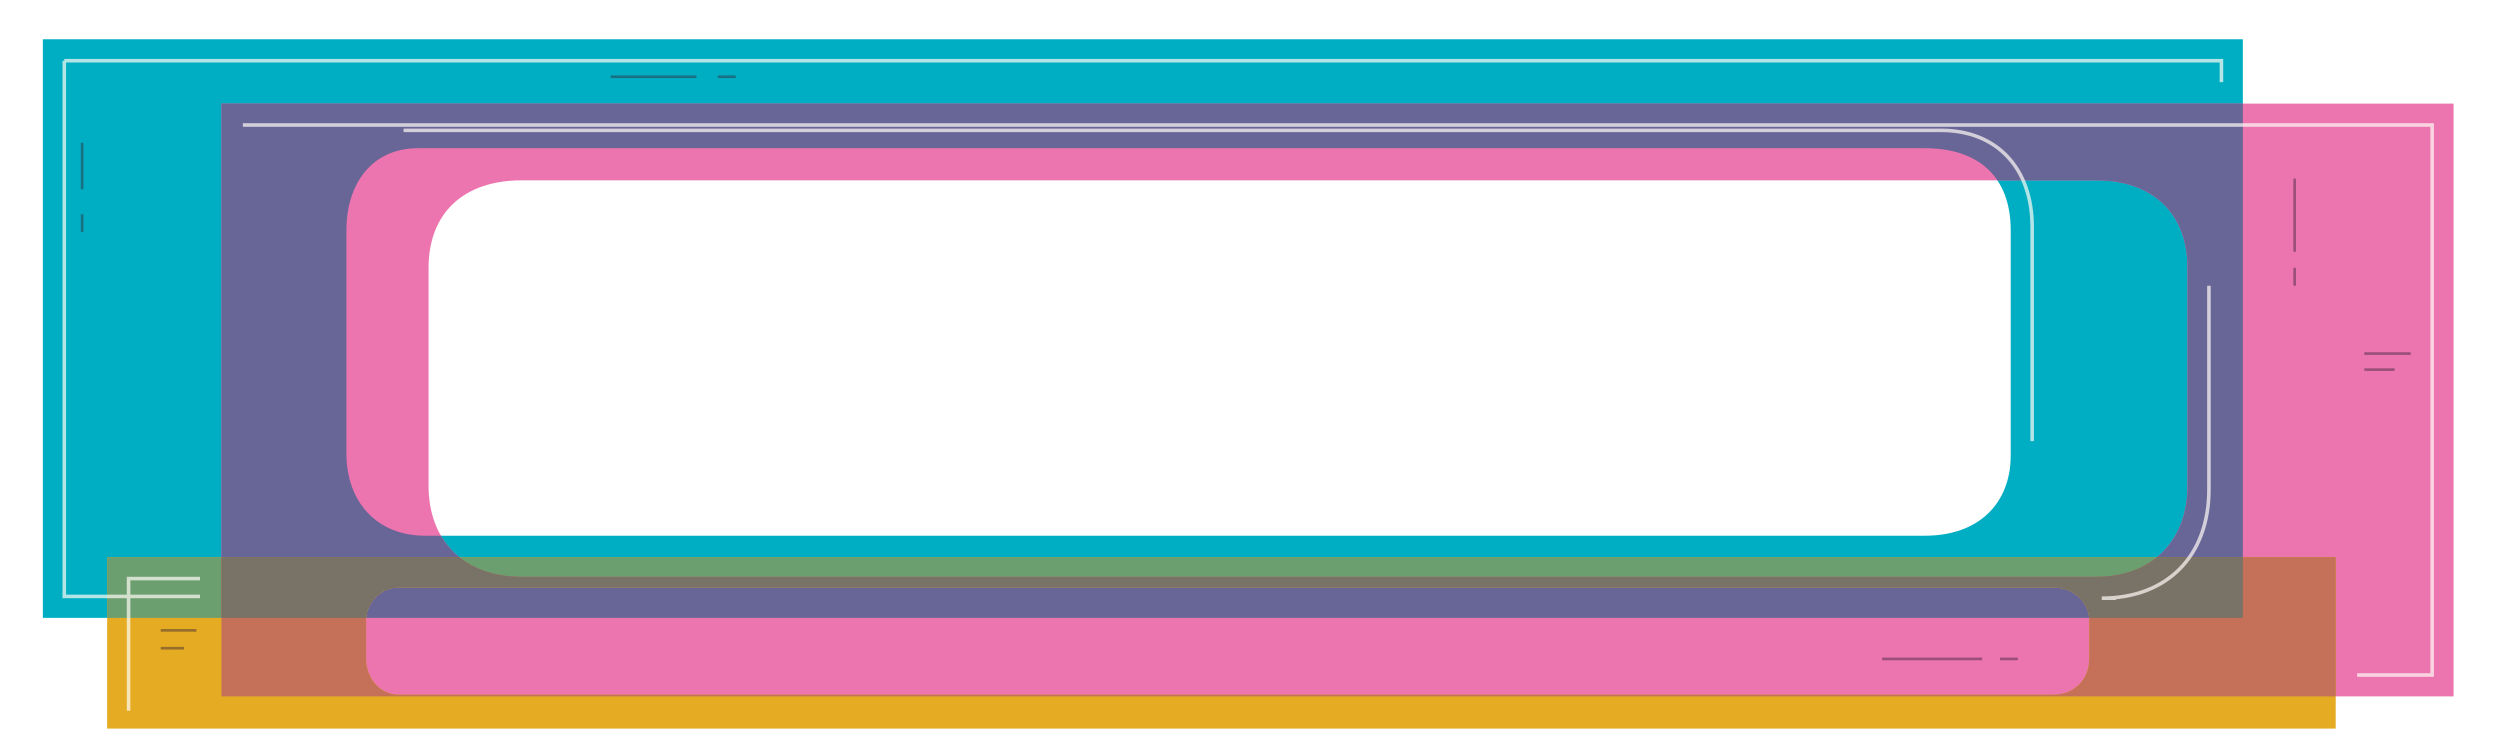
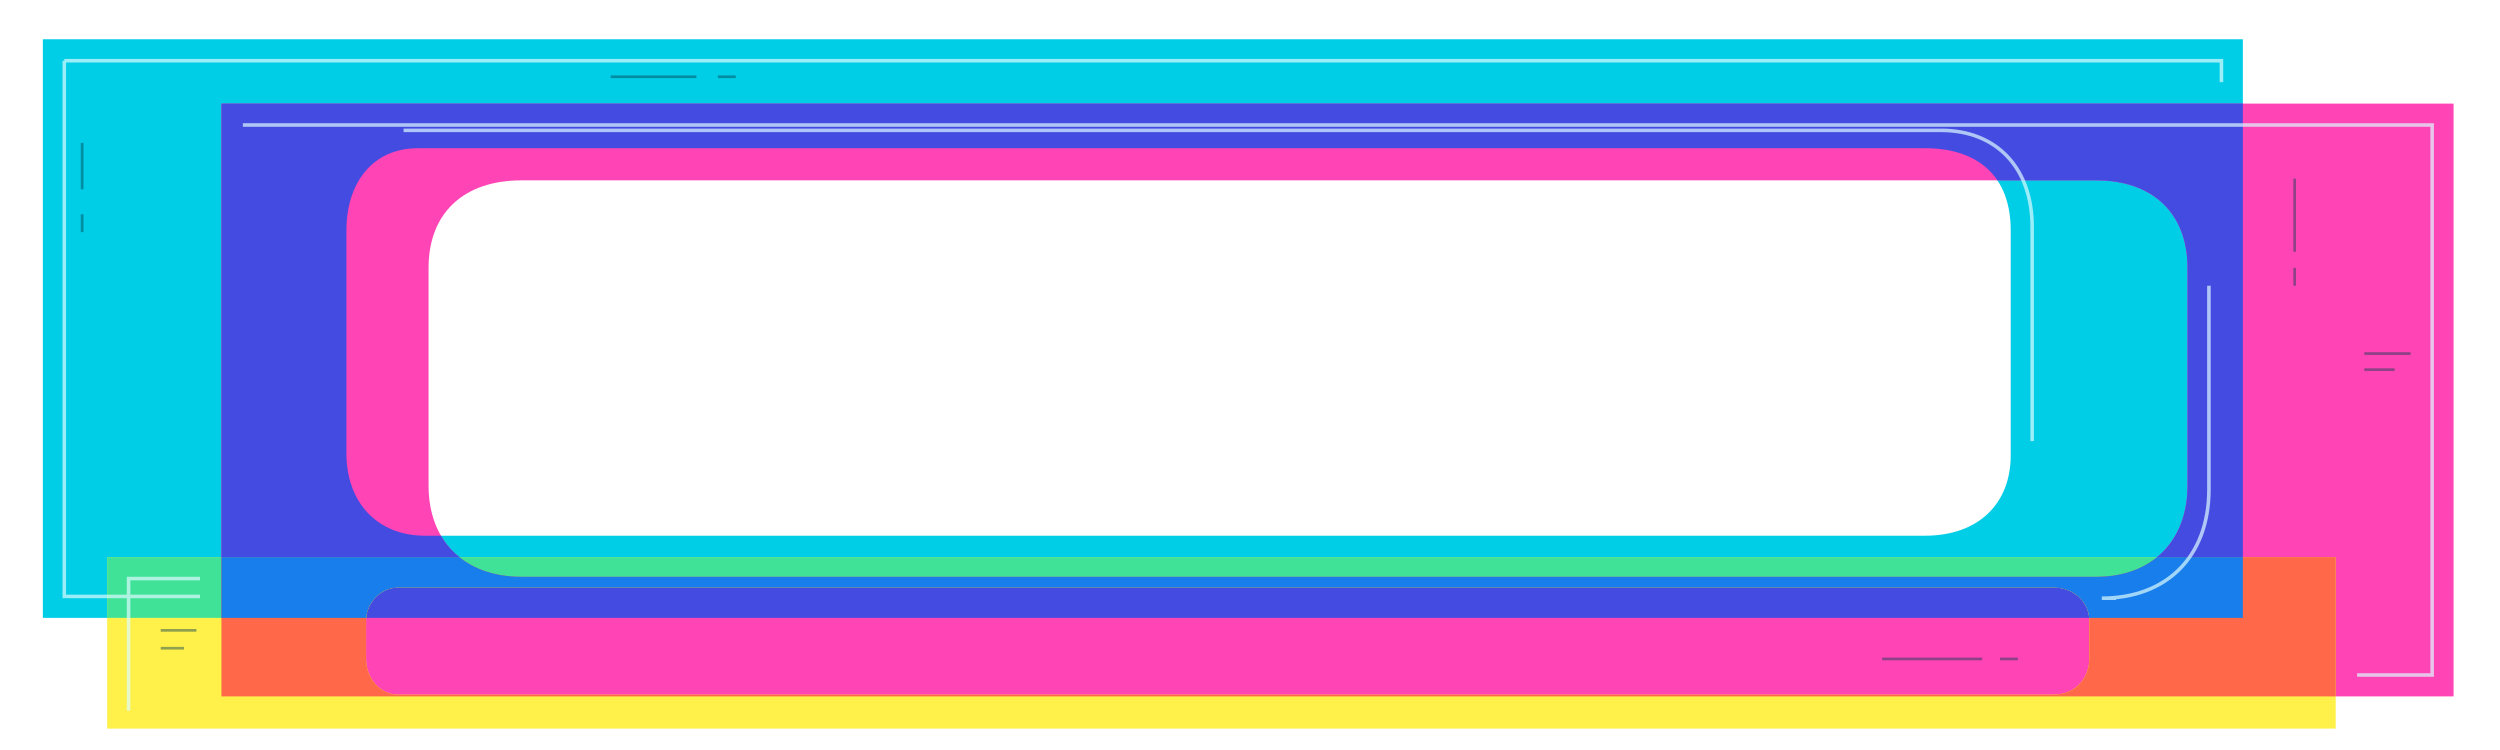
<svg xmlns="http://www.w3.org/2000/svg" viewBox="0 0 1400 420" fill="none">
  <defs>
    <path id="cyan-sheet" fill-rule="evenodd" d="M24 22H1256V346H24ZM234 83C209 83 194 102 194 129V254C194 281 211 300 238 300H1078C1108 300 1126 282 1126 255V129C1126 99 1108 83 1078 83Z" />
    <path id="magenta-sheet" fill-rule="evenodd" d="M124 58H1374V390H124ZM292 101C260 101 240 119 240 150V272C240 303 260 323 292 323H1174C1205 323 1225 303 1225 272V150C1225 119 1205 101 1174 101Z" />
    <path id="amber-sheet" fill-rule="evenodd" d="M60 312H1308V408H60ZM223 329C213 329 205 338 205 347V369C205 380 213 389 223 389H1150C1162 389 1170 380 1170 369V347C1170 338 1162 329 1150 329Z" />
    <clipPath id="cyan-cut">
      <use href="#cyan-sheet" />
    </clipPath>
    <clipPath id="magenta-cut">
      <use href="#magenta-sheet" />
    </clipPath>
  </defs>
-   <use href="#cyan-sheet" fill="#00AEC3" />
-   <use href="#magenta-sheet" fill="#ED75AF" />
+   <use href="#cyan-sheet" fill="#00cde6" />
+   <use href="#magenta-sheet" fill="#ff44b5" />
  <g clip-path="url(#cyan-cut)">
-     <use href="#magenta-sheet" fill="#686597" />
+     <use href="#magenta-sheet" fill="#444be0" />
  </g>
-   <use href="#amber-sheet" fill="#E5AB23" />
+   <use href="#amber-sheet" fill="#fff04a" />
  <g clip-path="url(#cyan-cut)">
-     <use href="#amber-sheet" fill="#6B9F70" />
+     <use href="#amber-sheet" fill="#40e298" />
  </g>
  <g clip-path="url(#magenta-cut)">
-     <use href="#amber-sheet" fill="#C57058" />
+     <use href="#amber-sheet" fill="#ff6848" />
    <g clip-path="url(#cyan-cut)">
-       <use href="#amber-sheet" fill="#797267" />
+       <use href="#amber-sheet" fill="#177eeb" />
    </g>
  </g>
-   <g stroke="#FFFCF6" stroke-width="2" opacity=".7">
+   <g stroke="#ddfbff" stroke-width="2" opacity=".7">
    <path d="M36 34H1244V46M36 34V334H112M136 70H1362V378H1320M72 398V324H112" />
    <path d="M226 73H1087C1118 73 1138 94 1138 127V247M1237 160V274C1237 312 1213 335 1177 335H1185" />
  </g>
-   <g stroke="#362335" stroke-width="1.5" opacity=".45">
+   <g stroke="#063d51" stroke-width="1.5" opacity=".45">
    <path d="M46 80V106M46 120V130M1285 100V141M1285 150V160M90 353H110M90 363H103M1324 198H1350M1324 207H1341" />
    <path d="M342 43H390M402 43H412M1054 369H1110M1120 369H1130" />
  </g>
</svg>
